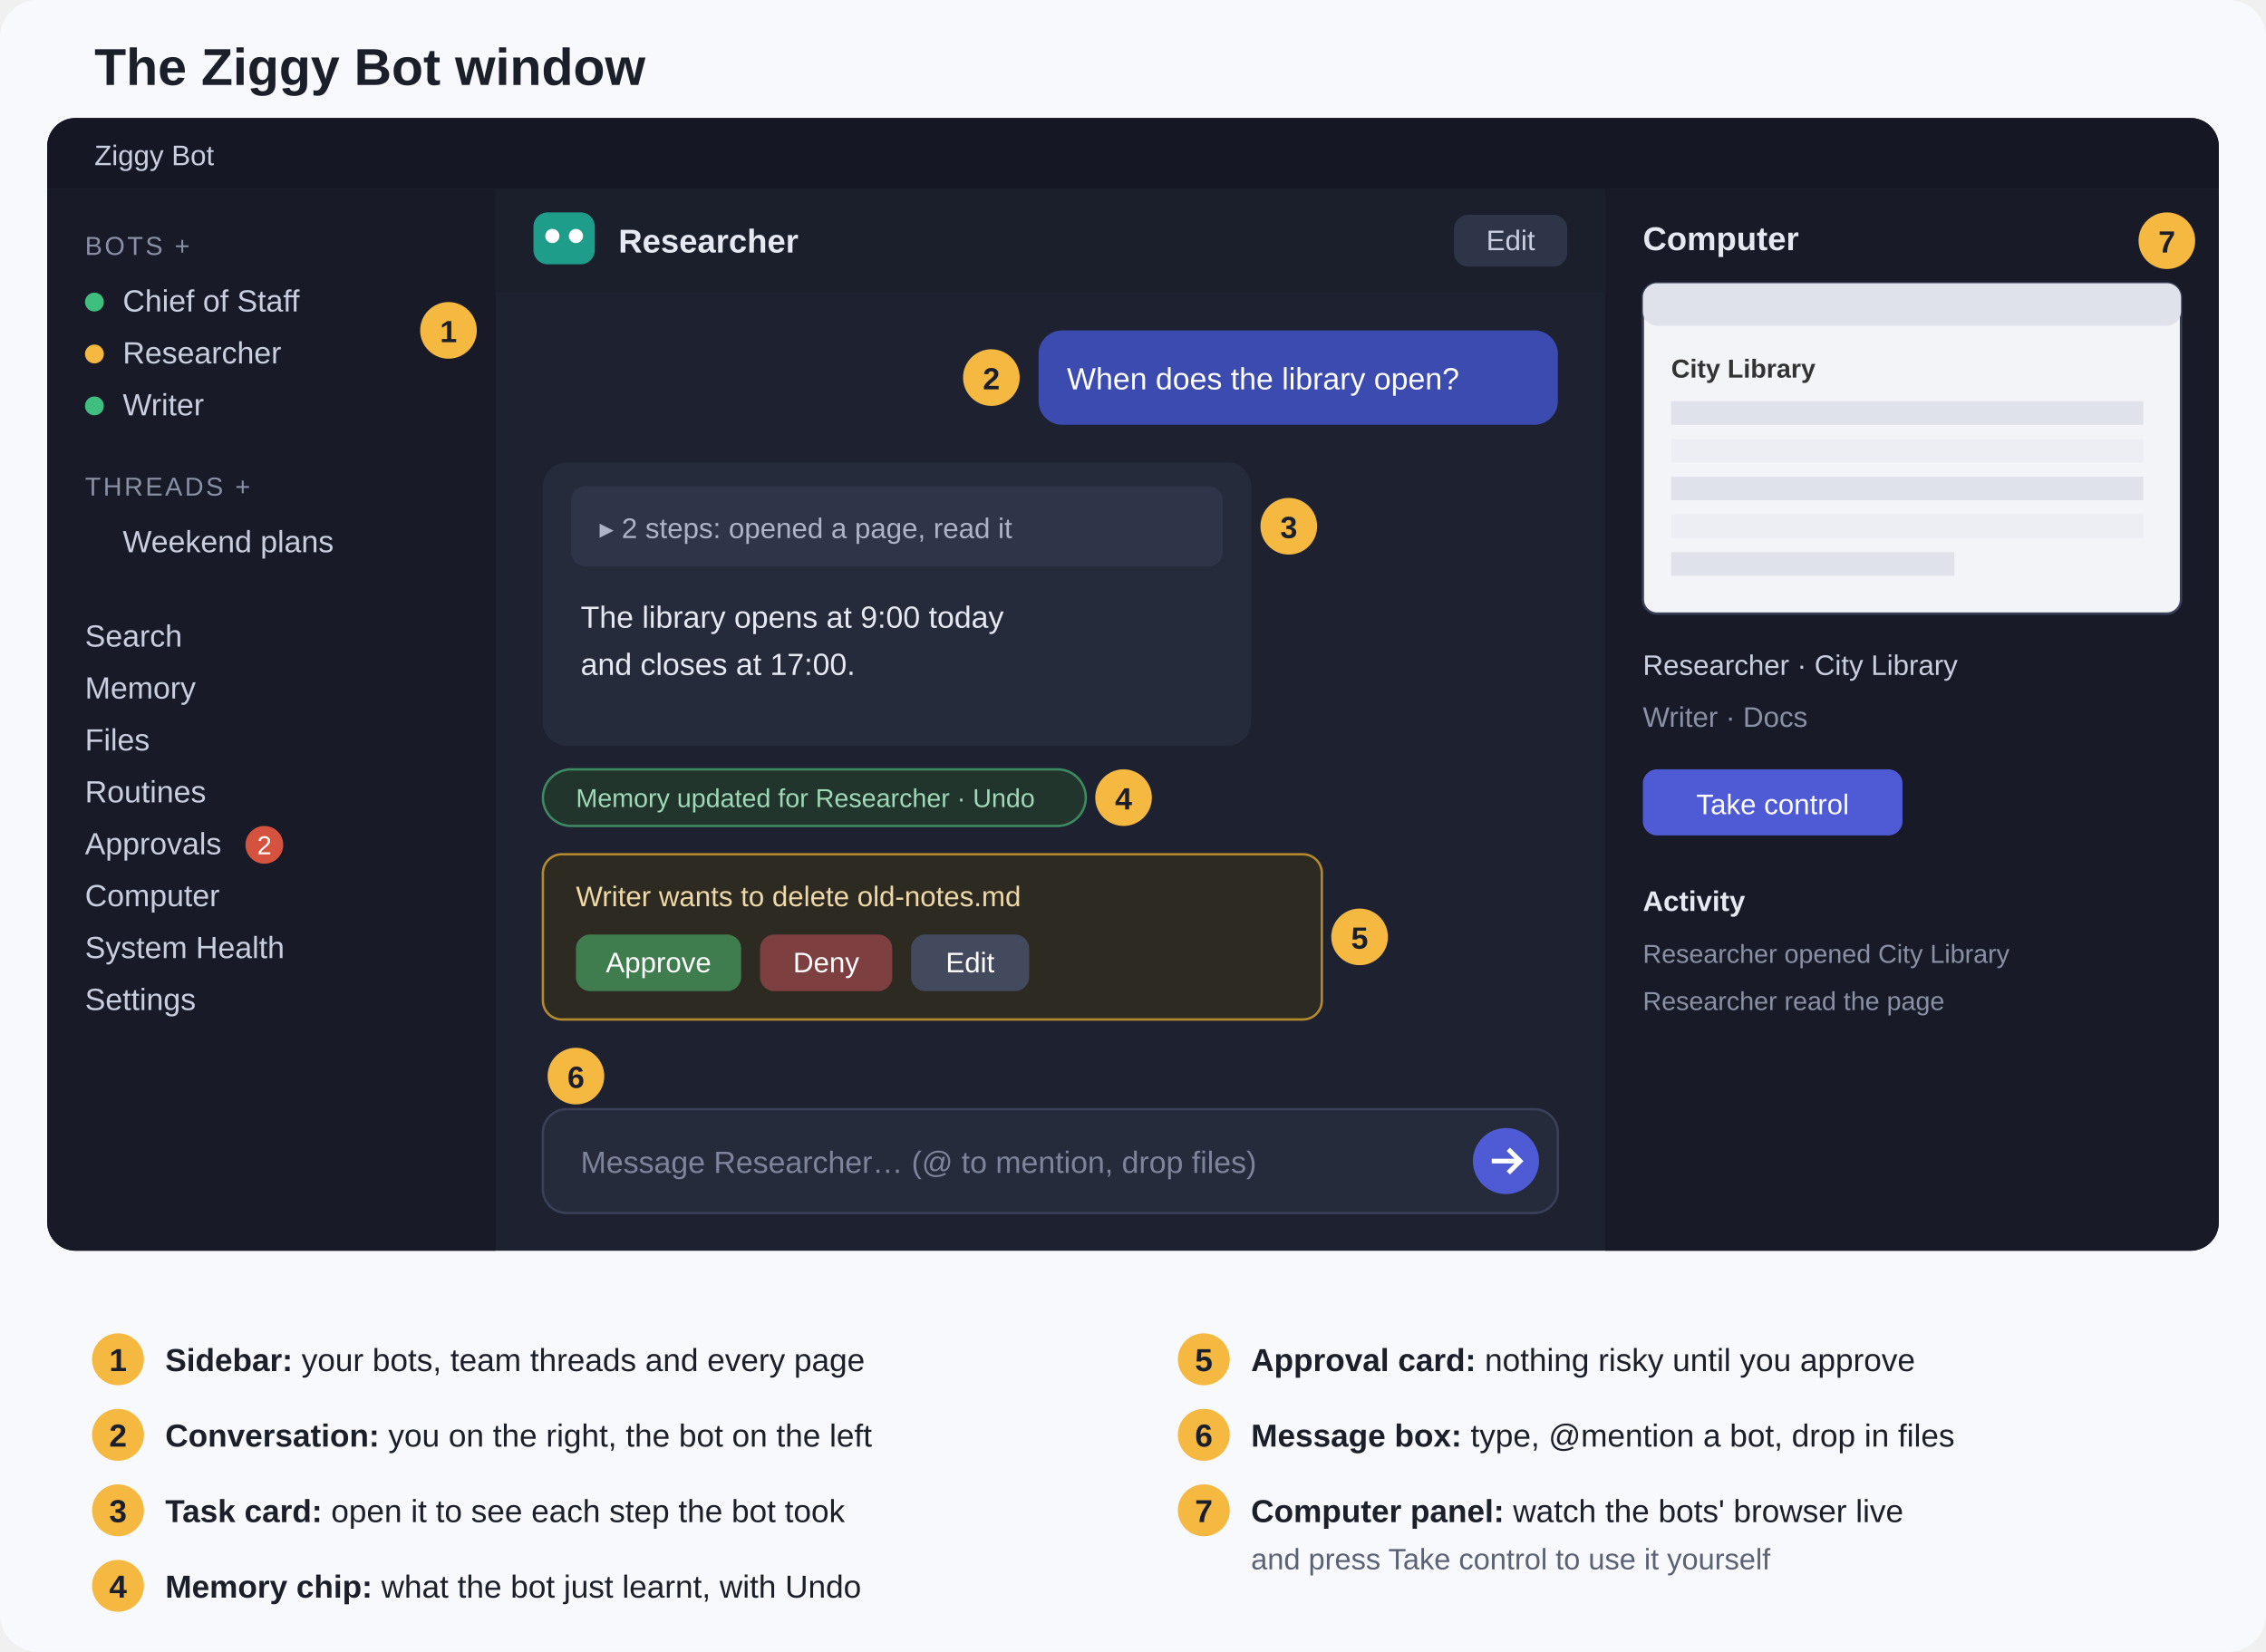
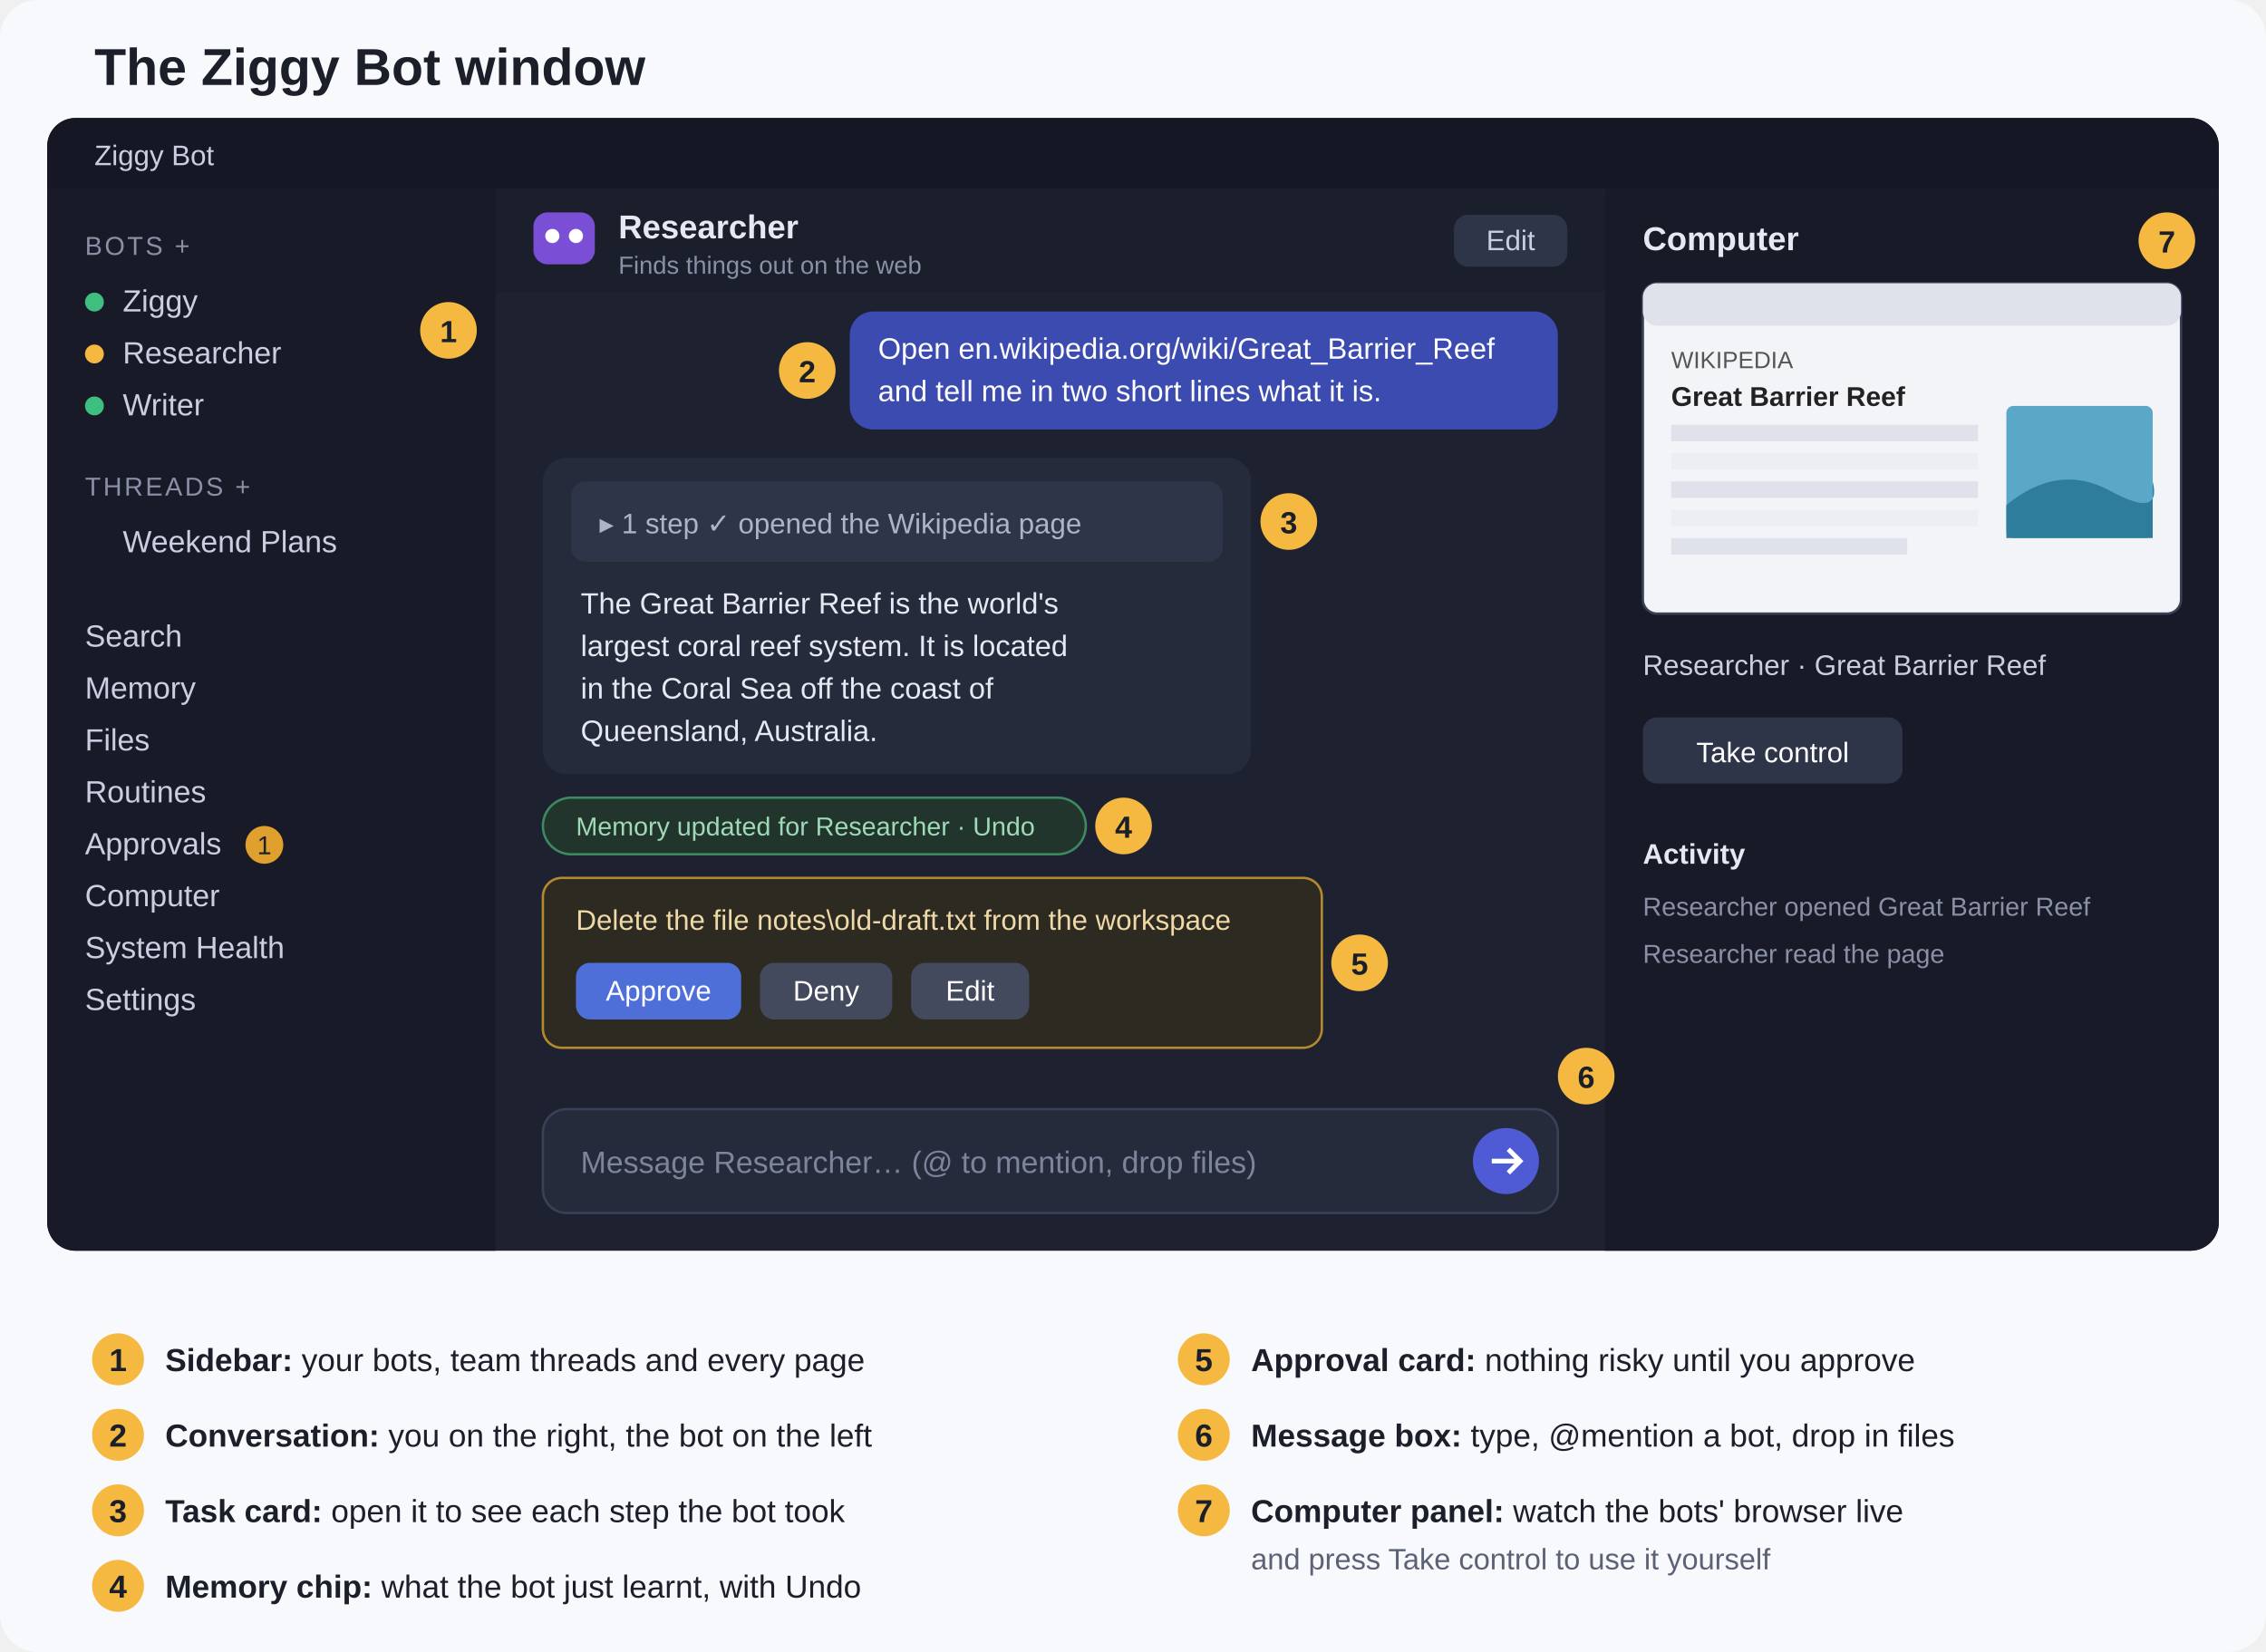
<svg xmlns="http://www.w3.org/2000/svg" viewBox="0 0 960 700" font-family="Segoe UI, Arial, sans-serif">
  <rect width="960" height="700" rx="16" fill="#f8f9fc" />
  <text x="40" y="36" font-size="22" font-weight="700" fill="#1b1f2a">The Ziggy Bot window</text>
  <rect x="20" y="50" width="920" height="480" rx="12" fill="#1e2230" />
  <path d="M32 50 H928 A12 12 0 0 1 940 62 V80 H20 V62 A12 12 0 0 1 32 50 Z" fill="#151824" />
  <text x="40" y="70" font-size="12" fill="#c9cee0">Ziggy Bot</text>
  <path d="M20 80 H210 V530 H32 A12 12 0 0 1 20 518 Z" fill="#181b27" />
  <g font-size="13" fill="#c9cee0">
    <text x="36" y="108" font-size="11" fill="#8a90a6" letter-spacing="1">BOTS   +</text>
    <circle cx="40" cy="128" r="4" fill="#3fbf7f" />
-     <text x="52" y="132">Chief of Staff</text>
+     <text x="52" y="132">Ziggy</text>
    <circle cx="40" cy="150" r="4" fill="#f5b942" />
    <text x="52" y="154">Researcher</text>
    <circle cx="40" cy="172" r="4" fill="#3fbf7f" />
    <text x="52" y="176">Writer</text>
    <text x="36" y="210" font-size="11" fill="#8a90a6" letter-spacing="1">THREADS   +</text>
-     <text x="52" y="234">Weekend plans</text>
+     <text x="52" y="234">Weekend Plans</text>
    <text x="36" y="274">Search</text>
    <text x="36" y="296">Memory</text>
    <text x="36" y="318">Files</text>
    <text x="36" y="340">Routines</text>
    <text x="36" y="362">Approvals</text>
-     <circle cx="112" cy="358" r="8" fill="#d5523f" />
-     <text x="112" y="362" font-size="11" fill="#fff" text-anchor="middle">2</text>
+     <circle cx="112" cy="358" r="8" fill="#e0a02e" />
+     <text x="112" y="362" font-size="11" fill="#1b1f2a" text-anchor="middle">1</text>
    <text x="36" y="384">Computer</text>
    <text x="36" y="406">System Health</text>
    <text x="36" y="428">Settings</text>
  </g>
  <rect x="210" y="80" width="470" height="44" fill="#1b1f2c" />
-   <rect x="226" y="90" width="26" height="22" rx="6" fill="#1f9d8b" />
+   <rect x="226" y="90" width="26" height="22" rx="6" fill="#7a4fd5" />
  <circle cx="234" cy="100" r="3" fill="#fff" />
  <circle cx="244" cy="100" r="3" fill="#fff" />
-   <text x="262" y="107" font-size="14" font-weight="700" fill="#e6e9f2">Researcher</text>
+   <text x="262" y="101" font-size="14" font-weight="700" fill="#e6e9f2">Researcher</text>
+   <text x="262" y="116" font-size="10.5" fill="#8a90a6">Finds things out on the web</text>
  <rect x="616" y="91" width="48" height="22" rx="6" fill="#2f3548" />
  <text x="640" y="106" font-size="12" fill="#c9cee0" text-anchor="middle">Edit</text>
-   <rect x="440" y="140" width="220" height="40" rx="10" fill="#3b4bb0" />
-   <text x="452" y="165" font-size="13" fill="#fff">When does the library open?</text>
-   <rect x="230" y="196" width="300" height="120" rx="10" fill="#262b3b" />
-   <rect x="242" y="206" width="276" height="34" rx="6" fill="#2f3548" />
-   <text x="254" y="228" font-size="12" fill="#aeb4c8">▸ 2 steps: opened a page, read it</text>
-   <text x="246" y="266" font-size="13" fill="#e6e9f2">The library opens at 9:00 today</text>
-   <text x="246" y="286" font-size="13" fill="#e6e9f2">and closes at 17:00.</text>
-   <rect x="230" y="326" width="230" height="24" rx="12" fill="#22352c" stroke="#3d8a62" />
-   <text x="244" y="342" font-size="11" fill="#9fd9b8">Memory updated for Researcher · Undo</text>
-   <rect x="230" y="362" width="330" height="70" rx="8" fill="#2d2a22" stroke="#b58a2e" />
-   <text x="244" y="384" font-size="12" fill="#f0d9a8">Writer wants to delete old-notes.md</text>
-   <rect x="244" y="396" width="70" height="24" rx="6" fill="#3f7d4f" />
-   <text x="279" y="412" font-size="12" fill="#fff" text-anchor="middle">Approve</text>
-   <rect x="322" y="396" width="56" height="24" rx="6" fill="#7d3f3f" />
-   <text x="350" y="412" font-size="12" fill="#fff" text-anchor="middle">Deny</text>
-   <rect x="386" y="396" width="50" height="24" rx="6" fill="#444a5e" />
-   <text x="411" y="412" font-size="12" fill="#fff" text-anchor="middle">Edit</text>
+   <rect x="360" y="132" width="300" height="50" rx="10" fill="#3b4bb0" />
+   <text x="372" y="152" font-size="12.5" fill="#fff">Open en.wikipedia.org/wiki/Great_Barrier_Reef</text>
+   <text x="372" y="170" font-size="12.5" fill="#fff">and tell me in two short lines what it is.</text>
+   <rect x="230" y="194" width="300" height="134" rx="10" fill="#262b3b" />
+   <rect x="242" y="204" width="276" height="34" rx="6" fill="#2f3548" />
+   <text x="254" y="226" font-size="12" fill="#aeb4c8">▸ 1 step  ✓ opened the Wikipedia page</text>
+   <text x="246" y="260" font-size="12.5" fill="#e6e9f2">The Great Barrier Reef is the world's</text>
+   <text x="246" y="278" font-size="12.5" fill="#e6e9f2">largest coral reef system. It is located</text>
+   <text x="246" y="296" font-size="12.5" fill="#e6e9f2">in the Coral Sea off the coast of</text>
+   <text x="246" y="314" font-size="12.5" fill="#e6e9f2">Queensland, Australia.</text>
+   <rect x="230" y="338" width="230" height="24" rx="12" fill="#22352c" stroke="#3d8a62" />
+   <text x="244" y="354" font-size="11" fill="#9fd9b8">Memory updated for Researcher · Undo</text>
+   <rect x="230" y="372" width="330" height="72" rx="8" fill="#2d2a22" stroke="#b58a2e" />
+   <text x="244" y="394" font-size="12" fill="#f0d9a8">Delete the file notes\old-draft.txt from the workspace</text>
+   <rect x="244" y="408" width="70" height="24" rx="6" fill="#4f6fd8" />
+   <text x="279" y="424" font-size="12" fill="#fff" text-anchor="middle">Approve</text>
+   <rect x="322" y="408" width="56" height="24" rx="6" fill="#444a5e" />
+   <text x="350" y="424" font-size="12" fill="#fff" text-anchor="middle">Deny</text>
+   <rect x="386" y="408" width="50" height="24" rx="6" fill="#444a5e" />
+   <text x="411" y="424" font-size="12" fill="#fff" text-anchor="middle">Edit</text>
  <rect x="230" y="470" width="430" height="44" rx="10" fill="#262b3b" stroke="#3a4057" />
  <text x="246" y="497" font-size="13" fill="#7d849b">Message Researcher…  (@ to mention, drop files)</text>
  <circle cx="638" cy="492" r="14" fill="#4f5bd5" />
  <path d="M632 492 L644 492 M639 487 L644 492 L639 497" stroke="#fff" stroke-width="2" fill="none" />
  <path d="M680 80 H940 V518 A12 12 0 0 1 928 530 H680 Z" fill="#181b27" />
  <text x="696" y="106" font-size="14" font-weight="700" fill="#e6e9f2">Computer</text>
  <rect x="696" y="120" width="228" height="140" rx="6" fill="#f3f4f8" stroke="#3a4057" />
  <rect x="696" y="120" width="228" height="18" rx="6" fill="#dfe2ea" />
-   <text x="708" y="160" font-size="11" font-weight="700" fill="#333">City Library</text>
-   <rect x="708" y="170" width="200" height="10" fill="#dfe2ea" />
-   <rect x="708" y="186" width="200" height="10" fill="#eceef3" />
-   <rect x="708" y="202" width="200" height="10" fill="#dfe2ea" />
-   <rect x="708" y="218" width="200" height="10" fill="#eceef3" />
-   <rect x="708" y="234" width="120" height="10" fill="#dfe2ea" />
-   <text x="696" y="286" font-size="12" fill="#c9cee0">Researcher · City Library</text>
-   <text x="696" y="308" font-size="12" fill="#8a90a6">Writer · Docs</text>
-   <rect x="696" y="326" width="110" height="28" rx="6" fill="#4f5bd5" />
-   <text x="751" y="345" font-size="12" fill="#fff" text-anchor="middle">Take control</text>
-   <text x="696" y="386" font-size="12" font-weight="700" fill="#e6e9f2">Activity</text>
-   <text x="696" y="408" font-size="11" fill="#8a90a6">Researcher opened City Library</text>
-   <text x="696" y="428" font-size="11" fill="#8a90a6">Researcher read the page</text>
+   <text x="708" y="156" font-size="10" fill="#555">WIKIPEDIA</text>
+   <text x="708" y="172" font-size="11.5" font-weight="700" fill="#222">Great Barrier Reef</text>
+   <rect x="708" y="180" width="130" height="7" fill="#dfe2ea" />
+   <rect x="708" y="192" width="130" height="7" fill="#eceef3" />
+   <rect x="708" y="204" width="130" height="7" fill="#dfe2ea" />
+   <rect x="708" y="216" width="130" height="7" fill="#eceef3" />
+   <rect x="708" y="228" width="100" height="7" fill="#dfe2ea" />
+   <rect x="850" y="172" width="62" height="56" rx="3" fill="#5aa7c8" />
+   <path d="M850 214 Q872 196 894 208 T912 204 V228 H850 Z" fill="#2f7d9c" />
+   <text x="696" y="286" font-size="12" fill="#c9cee0">Researcher · Great Barrier Reef</text>
+   <rect x="696" y="304" width="110" height="28" rx="6" fill="#2f3548" />
+   <text x="751" y="323" font-size="12" fill="#fff" text-anchor="middle">Take control</text>
+   <text x="696" y="366" font-size="12" font-weight="700" fill="#e6e9f2">Activity</text>
+   <text x="696" y="388" font-size="11" fill="#8a90a6">Researcher opened Great Barrier Reef</text>
+   <text x="696" y="408" font-size="11" fill="#8a90a6">Researcher read the page</text>
  <g font-size="13" font-weight="700" fill="#1b1f2a" text-anchor="middle">
    <circle cx="190" cy="140" r="12" fill="#f5b942" />
    <text x="190" y="145">1</text>
-     <circle cx="420" cy="160" r="12" fill="#f5b942" />
-     <text x="420" y="165">2</text>
-     <circle cx="546" cy="223" r="12" fill="#f5b942" />
-     <text x="546" y="228">3</text>
-     <circle cx="476" cy="338" r="12" fill="#f5b942" />
-     <text x="476" y="343">4</text>
-     <circle cx="576" cy="397" r="12" fill="#f5b942" />
-     <text x="576" y="402">5</text>
-     <circle cx="244" cy="456" r="12" fill="#f5b942" />
-     <text x="244" y="461">6</text>
+     <circle cx="342" cy="157" r="12" fill="#f5b942" />
+     <text x="342" y="162">2</text>
+     <circle cx="546" cy="221" r="12" fill="#f5b942" />
+     <text x="546" y="226">3</text>
+     <circle cx="476" cy="350" r="12" fill="#f5b942" />
+     <text x="476" y="355">4</text>
+     <circle cx="576" cy="408" r="12" fill="#f5b942" />
+     <text x="576" y="413">5</text>
+     <circle cx="672" cy="456" r="12" fill="#f5b942" />
+     <text x="672" y="461">6</text>
    <circle cx="918" cy="102" r="12" fill="#f5b942" />
    <text x="918" y="107">7</text>
  </g>
  <g font-size="13.5" fill="#1b1f2a">
    <g text-anchor="middle" font-weight="700">
      <circle cx="50" cy="576" r="11" fill="#f5b942" />
      <text x="50" y="581">1</text>
      <circle cx="50" cy="608" r="11" fill="#f5b942" />
      <text x="50" y="613">2</text>
      <circle cx="50" cy="640" r="11" fill="#f5b942" />
      <text x="50" y="645">3</text>
      <circle cx="50" cy="672" r="11" fill="#f5b942" />
      <text x="50" y="677">4</text>
      <circle cx="510" cy="576" r="11" fill="#f5b942" />
      <text x="510" y="581">5</text>
      <circle cx="510" cy="608" r="11" fill="#f5b942" />
      <text x="510" y="613">6</text>
      <circle cx="510" cy="640" r="11" fill="#f5b942" />
      <text x="510" y="645">7</text>
    </g>
    <text x="70" y="581">
      <tspan font-weight="700">Sidebar:</tspan> your bots, team threads and every page</text>
    <text x="70" y="613">
      <tspan font-weight="700">Conversation:</tspan> you on the right, the bot on the left</text>
    <text x="70" y="645">
      <tspan font-weight="700">Task card:</tspan> open it to see each step the bot took</text>
    <text x="70" y="677">
      <tspan font-weight="700">Memory chip:</tspan> what the bot just learnt, with Undo</text>
    <text x="530" y="581">
      <tspan font-weight="700">Approval card:</tspan> nothing risky until you approve</text>
    <text x="530" y="613">
      <tspan font-weight="700">Message box:</tspan> type, @mention a bot, drop in files</text>
    <text x="530" y="645">
      <tspan font-weight="700">Computer panel:</tspan> watch the bots' browser live</text>
    <text x="530" y="665" font-size="12.5" fill="#5b6275">and press Take control to use it yourself</text>
  </g>
</svg>
